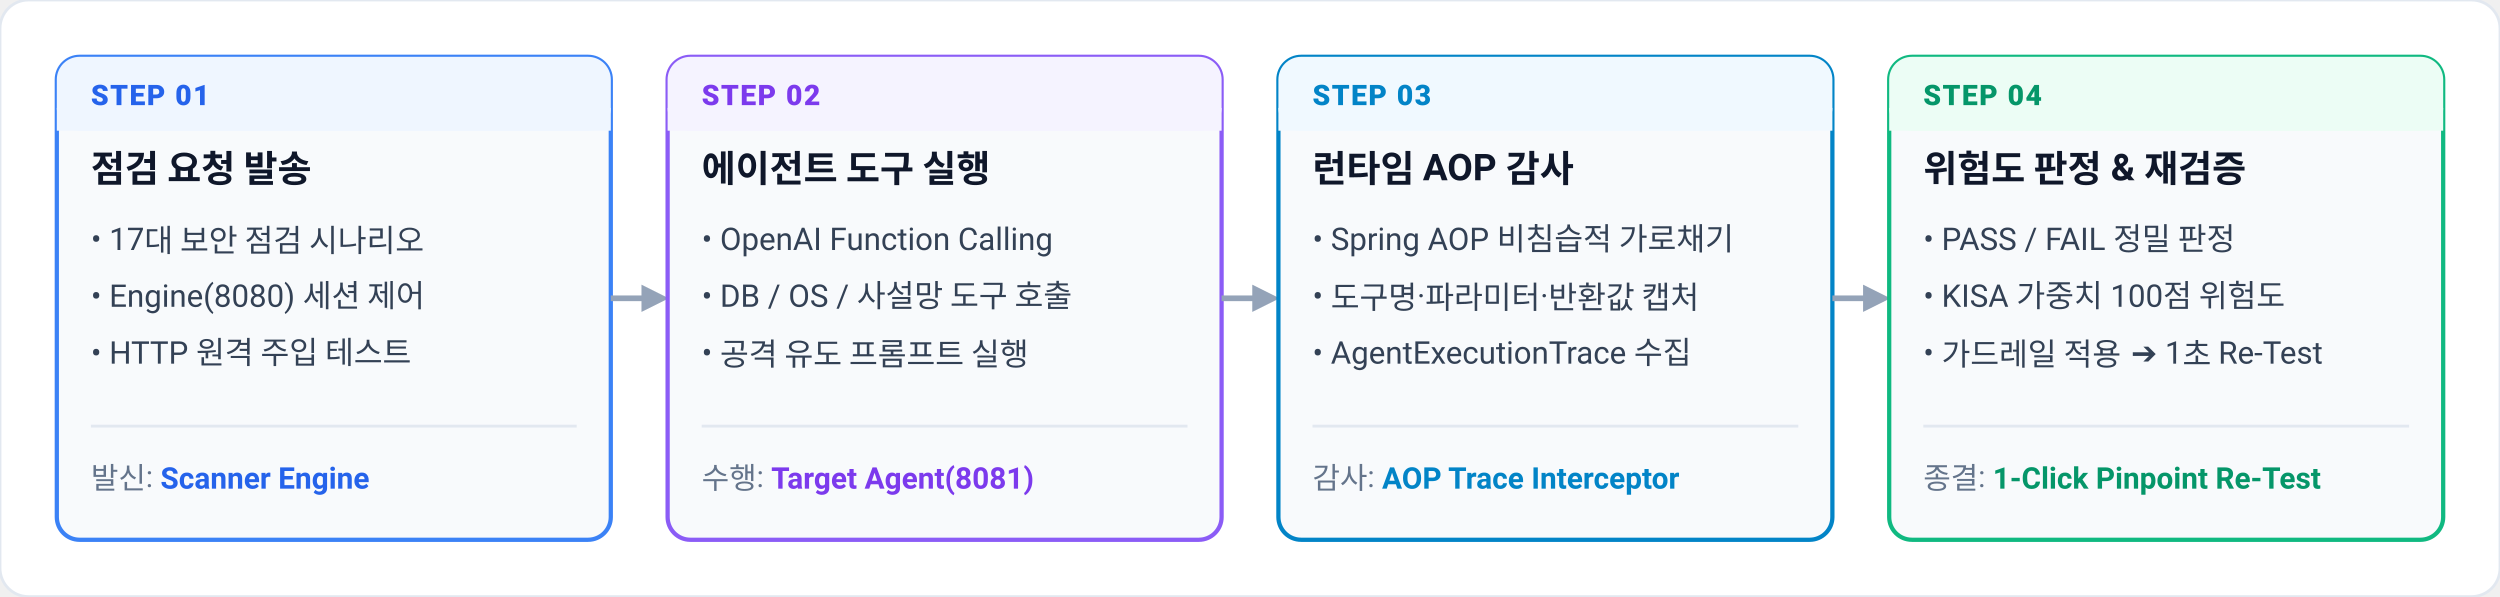
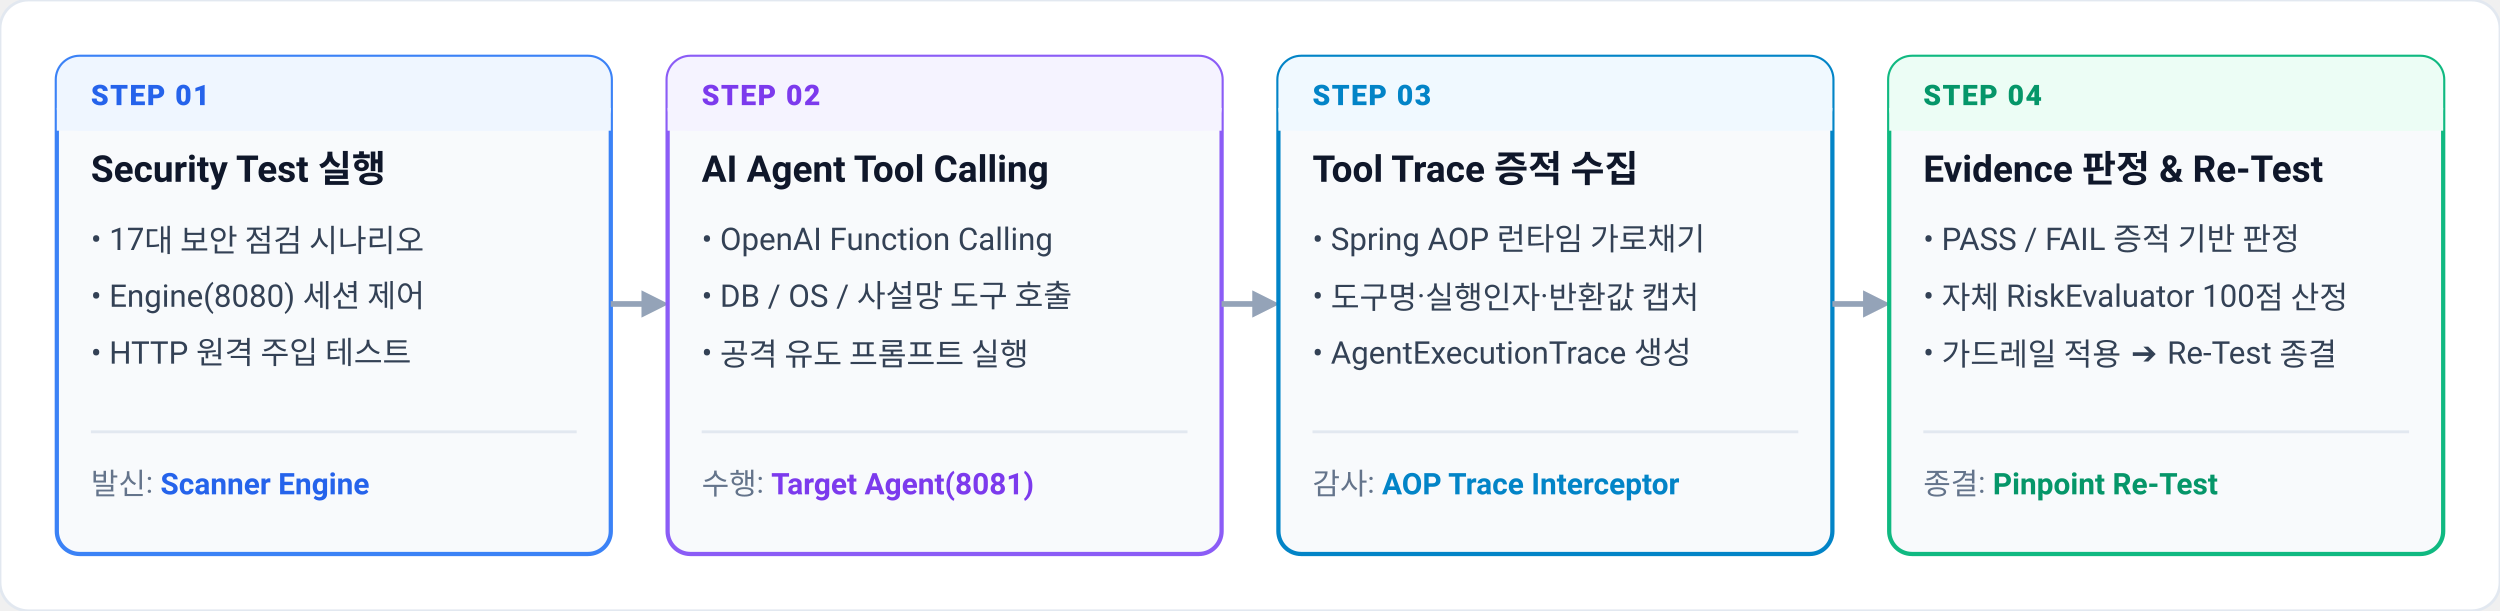
- <svg xmlns="http://www.w3.org/2000/svg" viewBox="0 0 880 210" width="100%" height="100%">
+ <svg xmlns="http://www.w3.org/2000/svg" viewBox="0 0 880 215" width="100%" height="100%">
  <defs>
    <style>
      .step-badge { font-family: -apple-system, BlinkMacSystemFont, "Segoe UI", Roboto, sans-serif; font-size: 10px; font-weight: 800; letter-spacing: 0.5px; }
      .title-text { font-family: -apple-system, BlinkMacSystemFont, "Segoe UI", Roboto, "Apple SD Gothic Neo", sans-serif; font-size: 13px; font-weight: 700; fill: #0f172a; }
      .item-text { font-family: -apple-system, BlinkMacSystemFont, "Segoe UI", Roboto, "Apple SD Gothic Neo", sans-serif; font-size: 11px; fill: #334155; }
      .sub-text { font-family: -apple-system, BlinkMacSystemFont, "Segoe UI", Roboto, "Apple SD Gothic Neo", sans-serif; font-size: 10.5px; }
      .box { rx: 8px; ry: 8px; stroke-width: 1.5px; }
      .arrow { stroke: #94a3b8; stroke-width: 2px; fill: none; }
      .arrow-head { fill: #94a3b8; }
    </style>
    <marker id="arrow" viewBox="0 0 10 10" refX="6" refY="5" markerWidth="6" markerHeight="6" orient="auto-start-reverse">
      <path d="M 0 1 L 8 5 L 0 9 z" class="arrow-head" />
    </marker>
  </defs>
-   <rect width="880" height="210" fill="#ffffff" stroke="#e2e8f0" stroke-width="1" rx="10" />
+   <rect width="880" height="215" fill="#ffffff" stroke="#e2e8f0" stroke-width="1" rx="10" />
  <g transform="translate(20, 20)">
-     <rect class="box" width="195" height="170" fill="#f8fafc" stroke="#3b82f6" />
+     <rect class="box" width="195" height="175" fill="#f8fafc" stroke="#3b82f6" />
    <rect x="0" y="0" width="195" height="26" rx="8" fill="#eff6ff" />
    <rect x="0" y="18" width="195" height="8" fill="#eff6ff" />
    <text x="12" y="17" class="step-badge" fill="#2563eb">STEP 01</text>
-     <text x="12" y="44" class="title-text">점검 요청 발송</text>
+     <text x="12" y="44" class="title-text">Security Test 실행</text>
    <text x="12" y="68" class="item-text">• 17대 보안 점검 시나리오</text>
    <text x="12" y="88" class="item-text">• Engine(8080) 세션 제어</text>
    <text x="12" y="108" class="item-text">• HTTP 원격 주입 테스트</text>
-     <line x1="12" y1="130" x2="183" y2="130" stroke="#e2e8f0" stroke-width="1" />
-     <text x="12" y="152" class="sub-text" fill="#64748b">발신: <tspan font-weight="600" fill="#2563eb">Scanner Engine</tspan>
+     <line x1="12" y1="132" x2="183" y2="132" stroke="#e2e8f0" stroke-width="1" />
+     <text x="12" y="154" class="sub-text" fill="#64748b">발신: <tspan font-weight="600" fill="#2563eb">Scanner Engine</tspan>
    </text>
  </g>
-   <path d="M 215 105 L 233 105" class="arrow" marker-end="url(#arrow)" />
+   <path d="M 215 107 L 233 107" class="arrow" marker-end="url(#arrow)" />
  <g transform="translate(235, 20)">
-     <rect class="box" width="195" height="170" fill="#f8fafc" stroke="#8b5cf6" />
+     <rect class="box" width="195" height="175" fill="#f8fafc" stroke="#8b5cf6" />
    <rect x="0" y="0" width="195" height="26" rx="8" fill="#f5f3ff" />
    <rect x="0" y="18" width="195" height="8" fill="#f5f3ff" />
    <text x="12" y="17" class="step-badge" fill="#7c3aed">STEP 02</text>
-     <text x="12" y="44" class="title-text">에이전트 도구 실행</text>
+     <text x="12" y="44" class="title-text">AI Agent Tool Calling</text>
    <text x="12" y="68" class="item-text">• OpenAI Function Calling</text>
    <text x="12" y="88" class="item-text">• DB / OS / 사설망 도구 호출</text>
    <text x="12" y="108" class="item-text">• 공격 유도 프롬프트 실행</text>
-     <line x1="12" y1="130" x2="183" y2="130" stroke="#e2e8f0" stroke-width="1" />
-     <text x="12" y="152" class="sub-text" fill="#64748b">수행: <tspan font-weight="600" fill="#7c3aed">Target Agent(8081)</tspan>
+     <line x1="12" y1="132" x2="183" y2="132" stroke="#e2e8f0" stroke-width="1" />
+     <text x="12" y="154" class="sub-text" fill="#64748b">수행: <tspan font-weight="600" fill="#7c3aed">Target Agent(8081)</tspan>
    </text>
  </g>
-   <path d="M 430 105 L 448 105" class="arrow" marker-end="url(#arrow)" />
+   <path d="M 430 107 L 448 107" class="arrow" marker-end="url(#arrow)" />
  <g transform="translate(450, 20)">
-     <rect class="box" width="195" height="170" fill="#f8fafc" stroke="#0284c7" />
+     <rect class="box" width="195" height="175" fill="#f8fafc" stroke="#0284c7" />
    <rect x="0" y="0" width="195" height="26" rx="8" fill="#f0f9ff" />
    <rect x="0" y="18" width="195" height="8" fill="#f0f9ff" />
    <text x="12" y="17" class="step-badge" fill="#0284c7">STEP 03</text>
-     <text x="12" y="44" class="title-text">런타임 AOP 감사</text>
-     <text x="12" y="68" class="item-text">• Spring AOP 비침습적 가로채기</text>
-     <text x="12" y="88" class="item-text">• 도구명·파라미터·반환값 캡처</text>
-     <text x="12" y="108" class="item-text">• AgentExecutionTrace 수집</text>
-     <line x1="12" y1="130" x2="183" y2="130" stroke="#e2e8f0" stroke-width="1" />
-     <text x="12" y="152" class="sub-text" fill="#64748b">감사: <tspan font-weight="600" fill="#0284c7">AOP Trace Interceptor</tspan>
+     <text x="12" y="44" class="title-text">Tool Trace 증적 수집</text>
+     <text x="12" y="68" class="item-text">• Spring AOP 런타임 가로채기</text>
+     <text x="12" y="88" class="item-text">• 도구명·실행인자·반환값 캡처</text>
+     <text x="12" y="108" class="item-text">• AgentExecutionTrace 생성</text>
+     <line x1="12" y1="132" x2="183" y2="132" stroke="#e2e8f0" stroke-width="1" />
+     <text x="12" y="154" class="sub-text" fill="#64748b">감사: <tspan font-weight="600" fill="#0284c7">AOP Trace Interceptor</tspan>
    </text>
  </g>
-   <path d="M 645 105 L 663 105" class="arrow" marker-end="url(#arrow)" />
+   <path d="M 645 107 L 663 107" class="arrow" marker-end="url(#arrow)" />
  <g transform="translate(665, 20)">
-     <rect class="box" width="195" height="170" fill="#f8fafc" stroke="#10b981" />
+     <rect class="box" width="195" height="175" fill="#f8fafc" stroke="#10b981" />
    <rect x="0" y="0" width="195" height="26" rx="8" fill="#ecfdf5" />
    <rect x="0" y="18" width="195" height="8" fill="#ecfdf5" />
    <text x="12" y="17" class="step-badge" fill="#059669">STEP 04</text>
-     <text x="12" y="44" class="title-text">위험도 판정 &amp; 재검증</text>
-     <text x="12" y="68" class="item-text">• PASS / FAIL 정밀 판정</text>
-     <text x="12" y="88" class="item-text">• KISA 가중치 100점 위험도</text>
-     <text x="12" y="108" class="item-text">• 가드레일 적용 ➔ 1초 Re-Test</text>
-     <line x1="12" y1="130" x2="183" y2="130" stroke="#e2e8f0" stroke-width="1" />
-     <text x="12" y="152" class="sub-text" fill="#64748b">종결: <tspan font-weight="600" fill="#059669">1-Click Pinpoint Re-Test</tspan>
+     <text x="12" y="44" class="title-text">Evidence 판정 &amp; Re-Test</text>
+     <text x="12" y="68" class="item-text">• PASS / FAIL 증적 기반 판정</text>
+     <text x="12" y="88" class="item-text">• 자체 RiskEvaluator 100점 산정</text>
+     <text x="12" y="108" class="item-text">• 가드레일 적용 ➔ Re-Test 종결</text>
+     <line x1="12" y1="132" x2="183" y2="132" stroke="#e2e8f0" stroke-width="1" />
+     <text x="12" y="154" class="sub-text" fill="#64748b">종결: <tspan font-weight="600" fill="#059669">Pinpoint Re-Test</tspan>
    </text>
  </g>
</svg>
